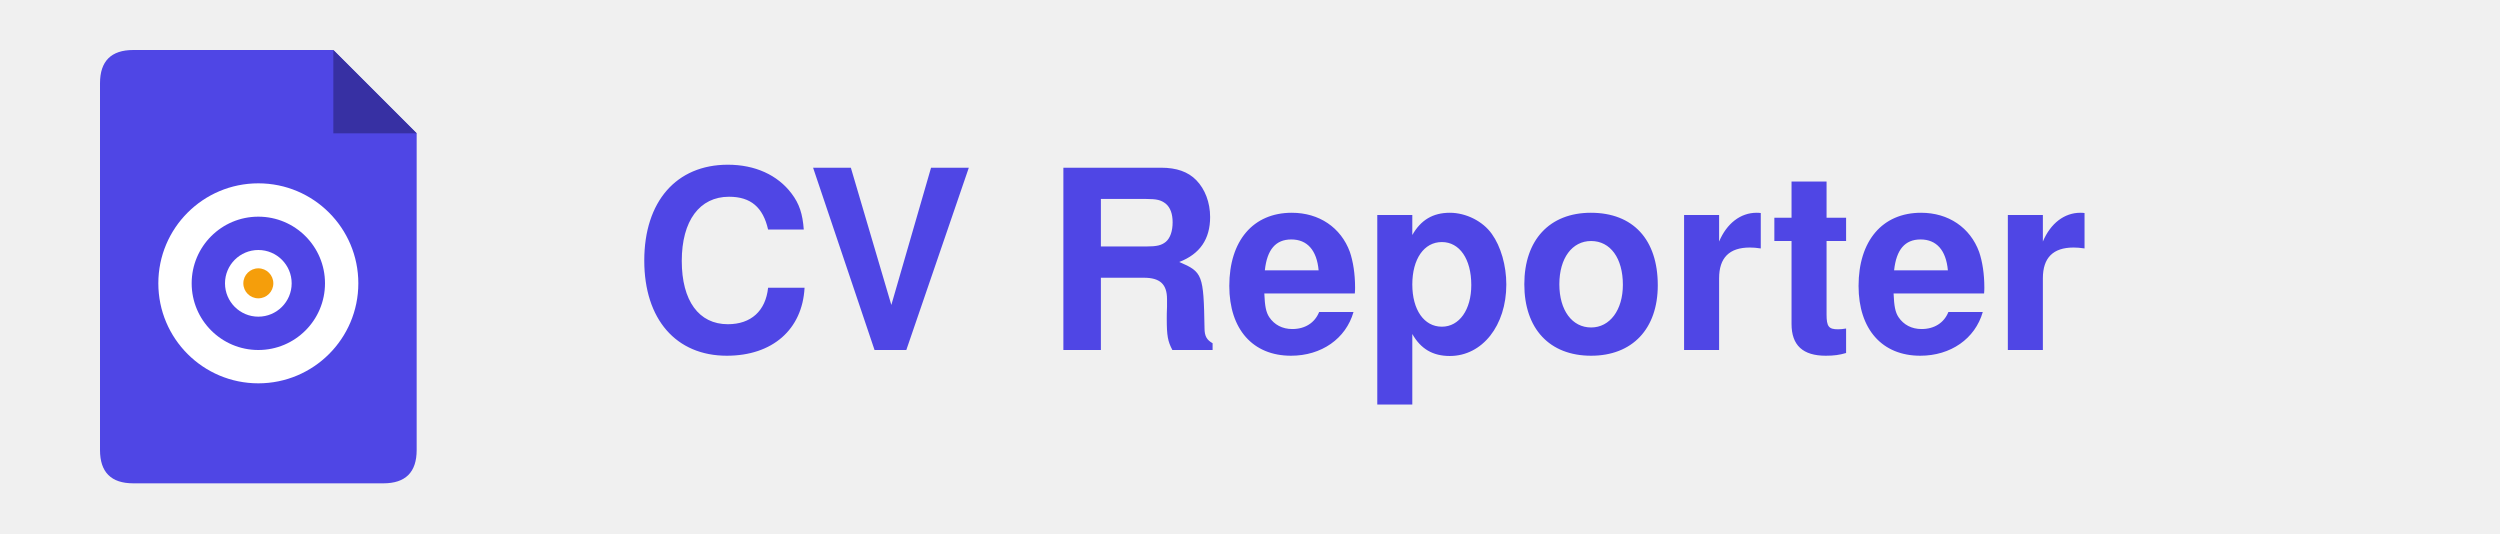
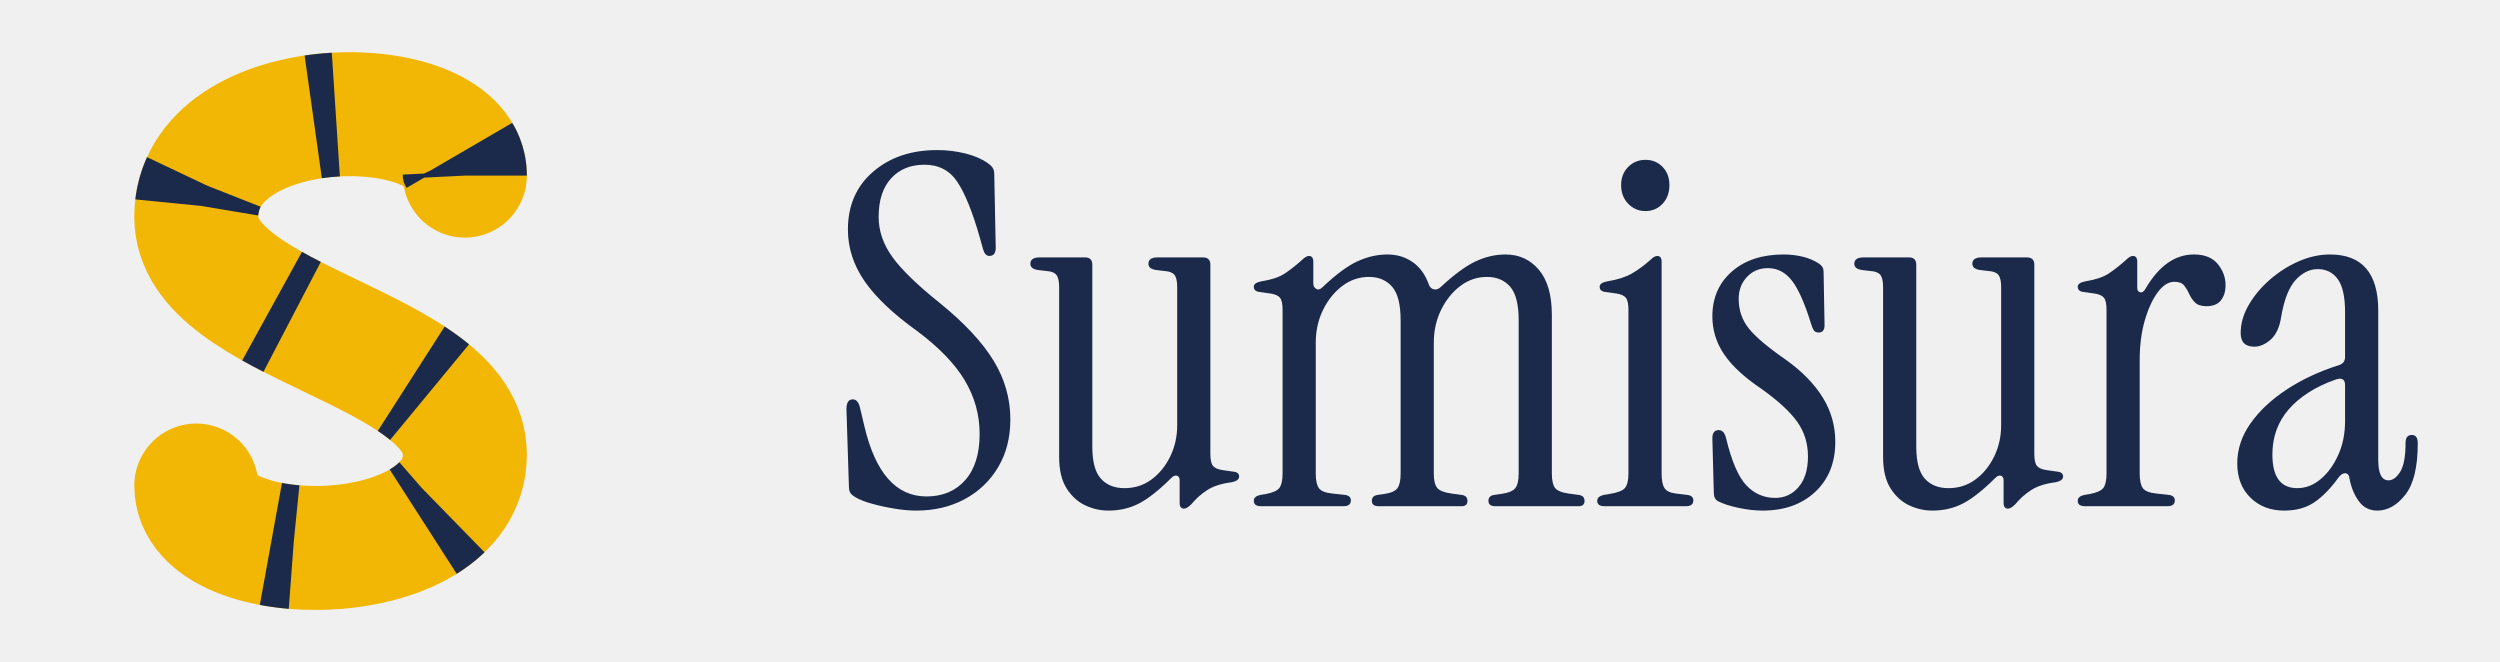
- <svg xmlns="http://www.w3.org/2000/svg" viewBox="0 0 300 64" width="300" height="64" role="img" aria-label="CV Reporter logo">
-   <g>
-     <path d="M16 6 L40 6 L50 16 L50 54 Q50 58 46 58 L16 58 Q12 58 12 54 L12 10 Q12 6 16 6 Z" fill="#4F46E5" />
-     <path d="M40 6 L40 16 L50 16 Z" fill="#3730A3" />
-     <circle cx="31" cy="34" r="12" fill="#FFFFFF" />
-     <circle cx="31" cy="34" r="8" fill="#4F46E5" />
-     <circle cx="31" cy="34" r="4" fill="#FFFFFF" />
-     <circle cx="31" cy="34" r="1.8" fill="#F59E0B" />
+ <svg xmlns="http://www.w3.org/2000/svg" viewBox="0 0 242 64" width="242" height="64" role="img" aria-label="Sumisura">
+   <path d="M45 17C45 8.5 19 8.5 19 21C19 31.5 45 33.5 45 44C45 55.5 19 55.5 19 47" fill="none" stroke="#F2B705" stroke-width="12" stroke-linecap="round" />
+   <path d="M45 17C45 8.5 19 8.5 19 21C19 31.5 45 33.5 45 44C45 55.5 19 55.5 19 47" fill="none" stroke="#1B2A4A" stroke-width="12" stroke-dasharray="2.2 13" stroke-linecap="butt" />
+   <g transform="translate(80.0 49) scale(0.34)" fill="#1B2A4A">
+     <path d="M25.556 1.25Q22.778 1.25 19.375 0.694Q15.972 0.139 12.986 -0.694Q10.0 -1.528 8.333 -2.5Q7.361 -3.056 6.875 -3.681Q6.389 -4.306 6.389 -5.833L5.694 -27.639Q5.694 -30.417 7.5 -30.417Q9.028 -30.417 9.583 -27.917L10.833 -22.639Q15.556 -2.778 28.472 -2.778Q35.417 -2.778 39.514 -7.431Q43.611 -12.083 43.611 -20.556Q43.611 -28.75 39.375 -35.833Q35.139 -42.917 25.833 -49.861Q15.556 -57.222 10.833 -64.097Q6.111 -70.972 6.111 -78.75Q6.111 -89.028 13.264 -95.208Q20.417 -101.389 31.528 -101.389Q35.694 -101.389 39.583 -100.417Q43.472 -99.444 45.972 -97.639Q46.806 -97.083 47.292 -96.389Q47.778 -95.694 47.778 -94.583L48.194 -73.611Q48.194 -71.25 46.389 -71.25Q45.139 -71.25 44.583 -73.194L43.611 -76.667Q40.556 -87.361 37.292 -92.292Q34.028 -97.222 27.917 -97.222Q21.944 -97.222 18.403 -93.333Q14.861 -89.444 14.861 -82.361Q14.861 -76.389 18.75 -70.972Q22.639 -65.556 32.361 -57.778Q42.778 -49.306 47.569 -41.458Q52.361 -33.611 52.361 -24.722Q52.361 -16.944 48.889 -11.111Q45.417 -5.278 39.375 -2.014Q33.333 1.25 25.556 1.25Z M80.278 1.25Q76.806 1.25 73.611 -0.278Q70.417 -1.806 68.333 -5.139Q66.25 -8.472 66.25 -14.028V-62.361Q66.25 -64.861 65.486 -65.833Q64.722 -66.806 62.778 -66.944L60.417 -67.222Q58.056 -67.5 58.056 -69.028Q58.056 -70.833 60.694 -70.833H73.611Q75.694 -70.833 75.694 -68.75V-16.944Q75.694 -10.556 78.125 -7.847Q80.556 -5.139 84.861 -5.139Q89.167 -5.139 92.5 -7.569Q95.833 -10.0 97.847 -14.097Q99.861 -18.194 99.861 -23.056V-62.361Q99.861 -64.861 99.097 -65.833Q98.333 -66.806 96.389 -66.944L94.028 -67.222Q91.667 -67.5 91.667 -69.028Q91.667 -70.833 94.306 -70.833H107.222Q109.306 -70.833 109.306 -68.75V-14.861Q109.306 -12.361 110.069 -11.458Q110.833 -10.556 112.778 -10.278L115.694 -9.861Q117.5 -9.722 117.5 -8.472Q117.5 -7.222 115.278 -6.806Q110.972 -6.25 108.403 -4.583Q105.833 -2.917 103.889 -0.556Q102.639 0.694 101.806 0.694Q100.556 0.694 100.556 -0.972V-7.361Q100.556 -8.472 99.792 -8.681Q99.028 -8.889 98.194 -8.056Q93.056 -2.917 89.097 -0.833Q85.139 1.25 80.278 1.25Z M123.75 0.0Q121.667 0.0 121.667 -1.528Q121.667 -2.778 123.472 -3.194L125.139 -3.472Q128.056 -4.028 128.958 -5.208Q129.861 -6.389 129.861 -9.306V-55.972Q129.861 -58.472 129.097 -59.375Q128.333 -60.278 126.389 -60.556L123.472 -60.972Q121.667 -61.111 121.667 -62.5Q121.667 -63.611 123.889 -64.028Q128.194 -64.722 130.486 -66.25Q132.778 -67.778 135.278 -70.0Q136.528 -71.25 137.361 -71.25Q138.611 -71.25 138.611 -69.583V-63.333Q138.611 -62.361 139.444 -61.875Q140.278 -61.389 141.25 -62.361Q146.944 -67.778 151.181 -69.722Q155.417 -71.667 159.722 -71.667Q163.75 -71.667 166.875 -69.514Q170.0 -67.361 171.528 -63.056Q171.944 -61.944 172.986 -61.736Q174.028 -61.528 175.0 -62.5Q180.694 -67.778 184.861 -69.722Q189.028 -71.667 193.333 -71.667Q199.167 -71.667 202.847 -67.292Q206.528 -62.917 206.528 -54.444V-9.306Q206.528 -6.389 207.431 -5.208Q208.333 -4.028 211.25 -3.611L214.306 -3.194Q215.833 -2.917 215.833 -1.528Q215.833 0.0 214.167 0.0H190.417Q188.472 0.0 188.472 -1.528Q188.472 -2.917 190.0 -3.194L191.944 -3.472Q195.139 -3.889 196.111 -5.139Q197.083 -6.389 197.083 -9.306V-52.917Q197.083 -59.722 194.653 -62.5Q192.222 -65.278 188.056 -65.278Q183.889 -65.278 180.486 -62.708Q177.083 -60.139 175.0 -55.903Q172.917 -51.667 172.917 -46.528V-9.306Q172.917 -6.389 173.889 -5.208Q174.861 -4.028 177.917 -3.611L180.972 -3.194Q182.5 -2.917 182.5 -1.528Q182.5 0.0 180.833 0.0H157.222Q155.278 0.0 155.278 -1.528Q155.278 -2.917 156.806 -3.194L158.75 -3.472Q161.667 -3.889 162.569 -5.139Q163.472 -6.389 163.472 -9.306V-52.917Q163.472 -59.722 161.042 -62.5Q158.611 -65.278 154.444 -65.278Q150.278 -65.278 146.875 -62.708Q143.472 -60.139 141.389 -55.903Q139.306 -51.667 139.306 -46.528V-9.306Q139.306 -6.389 140.208 -5.139Q141.111 -3.889 144.028 -3.611L147.778 -3.194Q149.306 -2.917 149.306 -1.667Q149.306 0.0 147.222 0.0Z M233.194 -84.028Q230.278 -84.028 228.264 -86.111Q226.25 -88.194 226.25 -91.389Q226.25 -94.583 228.264 -96.597Q230.278 -98.611 233.194 -98.611Q236.111 -98.611 238.056 -96.597Q240 -94.583 240 -91.389Q240 -88.194 238.056 -86.111Q236.111 -84.028 233.194 -84.028ZM221.528 0.0Q219.444 0.0 219.444 -1.528Q219.444 -2.778 221.25 -3.194L222.917 -3.472Q226.389 -4.028 227.361 -5.208Q228.333 -6.389 228.333 -9.306V-55.972Q228.333 -58.472 227.569 -59.375Q226.806 -60.278 224.861 -60.556L221.944 -60.972Q220.139 -61.111 220.139 -62.5Q220.139 -63.611 222.361 -64.028Q226.667 -64.722 229.306 -66.25Q231.944 -67.778 234.444 -70.0Q235.694 -71.25 236.528 -71.25Q237.778 -71.25 237.778 -69.583V-9.306Q237.778 -6.389 238.611 -5.139Q239.444 -3.889 241.806 -3.611L245.278 -3.194Q246.806 -2.917 246.806 -1.667Q246.806 0.0 244.722 0.0Z M266.528 1.25Q263.333 1.25 259.722 0.486Q256.111 -0.278 253.889 -1.389Q252.639 -2.083 252.639 -3.75L252.222 -19.306Q252.222 -21.667 254.028 -21.667Q255.556 -21.667 256.111 -19.444Q258.472 -9.583 261.875 -5.972Q265.278 -2.361 270.139 -2.361Q274.167 -2.361 276.806 -5.486Q279.444 -8.611 279.444 -14.167Q279.444 -19.722 276.389 -24.028Q273.333 -28.333 266.111 -33.472Q258.889 -38.333 255.556 -43.264Q252.222 -48.194 252.222 -54.028Q252.222 -61.944 257.778 -66.806Q263.333 -71.667 272.5 -71.667Q275.278 -71.667 277.917 -71.042Q280.556 -70.417 282.639 -69.028Q283.889 -68.194 283.889 -66.806L284.167 -51.528Q284.167 -49.444 282.5 -49.444Q281.528 -49.444 281.111 -50.069Q280.694 -50.694 280.417 -51.667Q277.639 -60.694 274.861 -64.236Q272.083 -67.778 268.056 -67.778Q264.444 -67.778 262.083 -65.278Q259.722 -62.778 259.722 -59.028Q259.722 -54.167 262.639 -50.556Q265.556 -46.944 273.194 -41.667Q280.139 -36.667 283.681 -30.903Q287.222 -25.139 287.222 -18.333Q287.222 -9.444 281.528 -4.097Q275.833 1.25 266.528 1.25Z M314.861 1.25Q311.389 1.25 308.194 -0.278Q305 -1.806 302.917 -5.139Q300.833 -8.472 300.833 -14.028V-62.361Q300.833 -64.861 300.069 -65.833Q299.306 -66.806 297.361 -66.944L295 -67.222Q292.639 -67.5 292.639 -69.028Q292.639 -70.833 295.278 -70.833H308.194Q310.278 -70.833 310.278 -68.75V-16.944Q310.278 -10.556 312.708 -7.847Q315.139 -5.139 319.444 -5.139Q323.75 -5.139 327.083 -7.569Q330.417 -10.0 332.431 -14.097Q334.444 -18.194 334.444 -23.056V-62.361Q334.444 -64.861 333.681 -65.833Q332.917 -66.806 330.972 -66.944L328.611 -67.222Q326.25 -67.5 326.25 -69.028Q326.25 -70.833 328.889 -70.833H341.806Q343.889 -70.833 343.889 -68.75V-14.861Q343.889 -12.361 344.653 -11.458Q345.417 -10.556 347.361 -10.278L350.278 -9.861Q352.083 -9.722 352.083 -8.472Q352.083 -7.222 349.861 -6.806Q345.556 -6.25 342.986 -4.583Q340.417 -2.917 338.472 -0.556Q337.222 0.694 336.389 0.694Q335.139 0.694 335.139 -0.972V-7.361Q335.139 -8.472 334.375 -8.681Q333.611 -8.889 332.778 -8.056Q327.639 -2.917 323.681 -0.833Q319.722 1.25 314.861 1.25Z M375.556 -61.944Q381.25 -71.667 389.306 -71.667Q393.889 -71.667 396.111 -68.958Q398.333 -66.25 398.333 -62.917Q398.333 -60.278 397.014 -58.611Q395.694 -56.944 392.917 -56.944Q390.694 -56.944 389.653 -57.986Q388.611 -59.028 387.986 -60.417Q387.361 -61.806 386.528 -62.847Q385.694 -63.889 383.75 -63.889Q381.25 -63.889 379.028 -60.903Q376.806 -57.917 375.347 -52.917Q373.889 -47.917 373.889 -41.528V-9.306Q373.889 -6.389 374.792 -5.139Q375.694 -3.889 378.611 -3.611L382.361 -3.194Q383.889 -2.917 383.889 -1.667Q383.889 0.0 381.806 0.0H358.333Q356.25 0.0 356.25 -1.528Q356.25 -2.778 358.056 -3.194L359.722 -3.472Q362.639 -4.028 363.542 -5.208Q364.444 -6.389 364.444 -9.306V-55.972Q364.444 -58.472 363.681 -59.375Q362.917 -60.278 360.972 -60.556L358.056 -60.972Q356.25 -61.111 356.25 -62.5Q356.25 -63.611 358.472 -64.028Q362.778 -64.722 365.069 -66.25Q367.361 -67.778 369.861 -70.0Q371.111 -71.25 371.944 -71.25Q373.194 -71.25 373.194 -69.583V-62.083Q373.194 -61.111 374.028 -60.903Q374.861 -60.694 375.556 -61.944Z M415 1.25Q409.167 1.25 405.417 -2.431Q401.667 -6.111 401.667 -12.222Q401.667 -18.194 405.417 -23.542Q409.167 -28.889 415.694 -33.194Q422.222 -37.5 430.556 -40.139Q432.361 -40.694 432.361 -42.5V-55.139Q432.361 -61.806 430.278 -64.653Q428.194 -67.5 424.583 -67.5Q421.111 -67.5 418.264 -64.375Q415.417 -61.25 414.167 -53.889Q413.472 -49.444 411.181 -47.431Q408.889 -45.417 406.528 -45.417Q402.639 -45.417 402.639 -49.306Q402.639 -53.333 404.931 -57.292Q407.222 -61.25 410.972 -64.514Q414.722 -67.778 419.167 -69.722Q423.611 -71.667 428.056 -71.667Q441.806 -71.667 441.806 -55.694V-13.194Q441.806 -7.361 444.722 -7.361Q446.528 -7.361 448.056 -9.792Q449.583 -12.222 449.583 -18.056Q449.583 -20.278 451.389 -20.278Q453.056 -20.278 453.056 -17.917Q453.056 -7.778 449.514 -3.264Q445.972 1.25 441.528 1.25Q438.194 1.25 436.25 -1.458Q434.306 -4.167 433.611 -7.917Q433.472 -9.306 432.431 -9.375Q431.389 -9.444 430.417 -8.056Q427.083 -3.472 423.611 -1.111Q420.139 1.25 415 1.25ZM418.75 -5.139Q422.361 -5.139 425.417 -7.708Q428.472 -10.278 430.417 -14.583Q432.361 -18.889 432.361 -24.306V-34.444Q432.361 -37.083 429.444 -35.972Q420.972 -32.917 416.319 -27.569Q411.667 -22.222 411.667 -14.722Q411.667 -5.139 418.75 -5.139Z" />
  </g>
-   <text x="76" y="42" font-family="Helvetica, Arial, sans-serif" font-size="30" font-weight="700" fill="#4F46E5">CV Reporter</text>
</svg>
